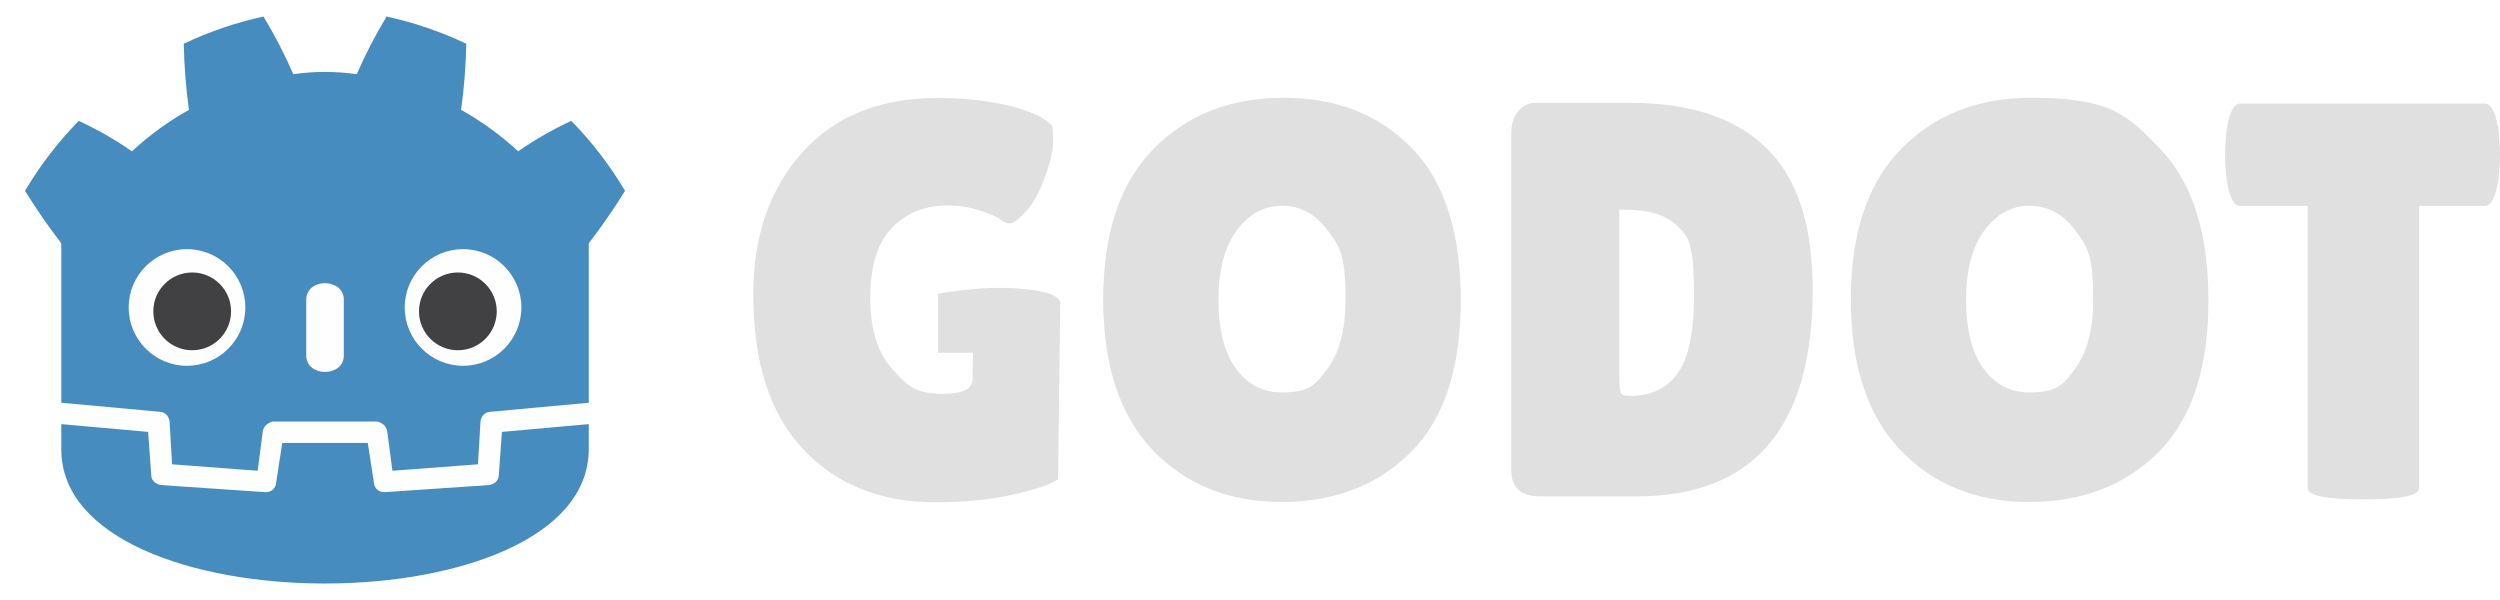
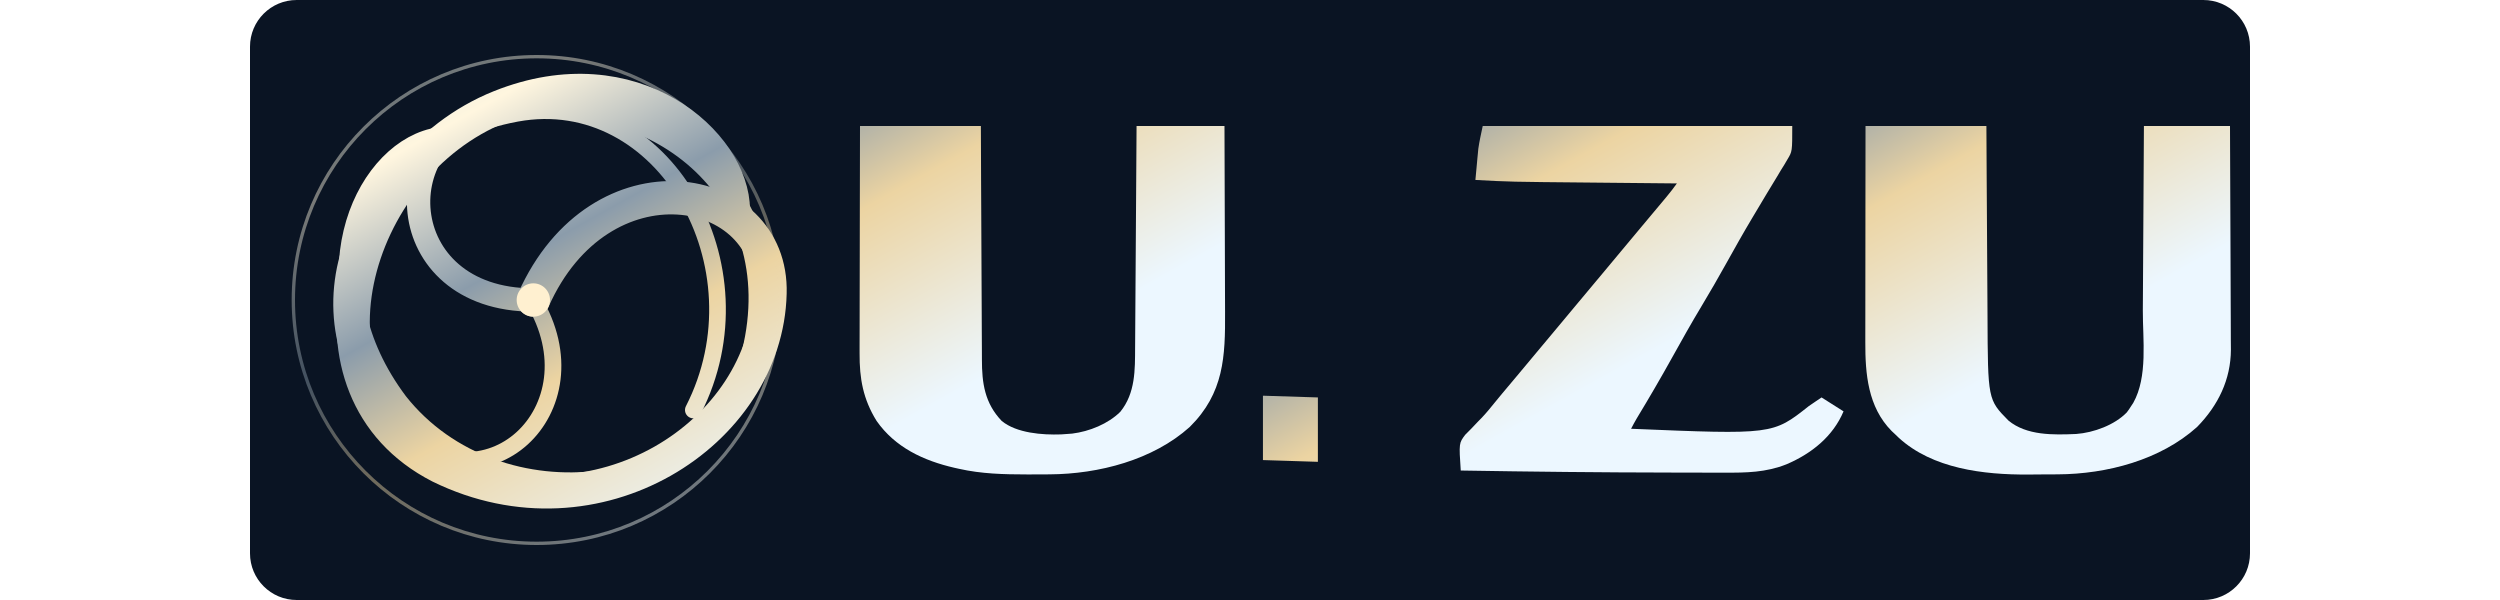
- <svg xmlns="http://www.w3.org/2000/svg" width="100" height="24" stroke-linejoin="round">
-   <path fill="#e0e0e0" d="M40.122 11.514c-1.211-.019-2.597.234-2.597.234v2.364h1.393l-.015 1.052q0 .587-1.159.587c-1.159 0-1.454-.328-2.045-.979q-.89-.98-.889-2.867 0-1.89.865-2.79.866-.899 2.261-.899c.411.003.821.067 1.214.191q.63.192.844.358.212.172.405.17.19 0 .616-.45.43-.45.767-1.359c.224-.61.337-1.076.337-1.407a6 6 0 0 0-.023-.674q-.47-.517-1.744-.821-1.268-.305-2.844-.304-3.463 0-5.419 2.181-1.957 2.182-1.957 5.668 0 4.094 2.001 6.207 2.002 2.114 5.263 2.113 1.754 0 3.114-.303 1.361-.303 1.811-.619l.09-7.038c0-.408-1.079-.594-2.289-.615M51.279 8.23q-1.078 0-1.81.989-.73.99-.731 2.776 0 1.79.698 2.745.697.957 1.832.957c1.135 0 1.372-.323 1.844-.969q.709-.966.709-2.766c0-1.8-.244-2.122-.731-2.767q-.73-.965-1.811-.965m-.011 11.85q-3.16 0-5.15-2.067-1.989-2.07-1.989-6.039 0-3.97 2.011-6.017 2.014-2.046 5.196-2.046 3.183-.001 5.138 2.014 1.958 2.013 1.957 6.094t-2.001 6.073q-2.002 1.988-5.162 1.988M64.77 8.386v6.727q0 .47.068.595c.068.125.18.124.404.124q1.238 0 1.879-.923.641-.921.64-3.069c-.001-2.148-.222-2.366-.663-2.799q-.664-.654-2.103-.655zm-4.317 10.436V5.33q0-.563.282-.891a.92.92 0 0 1 .73-.326h3.756q3.575 0 5.429 1.801 1.857 1.798 1.857 5.666 0 8.276-7.063 8.276h-3.845q-1.146 0-1.147-1.034M81.186 8.23q-1.08 0-1.812.989-.73.99-.73 2.776 0 1.79.697 2.745.697.957 1.833.957c1.136 0 1.372-.323 1.844-.969q.709-.966.709-2.766c0-1.8-.244-2.122-.731-2.767q-.73-.965-1.81-.965m-.012 11.85q-3.16 0-5.15-2.067-1.99-2.07-1.99-6.039 0-3.97 2.012-6.017 2.014-2.046 5.196-2.046c3.182 0 3.834.67 5.138 2.014q1.957 2.013 1.957 6.094t-2.002 6.073q-2.001 1.988-5.161 1.988m15.587-.552q0 .448-2.226.449-2.227-.001-2.228-.449V8.238h-2.698q-.382 0-.539-1.036a7 7 0 0 1-.066-1.011q0-.517.065-1.012c.105-.688.285-1.036.54-1.036h9.783q.382.001.541 1.036a7.7 7.7 0 0 1 0 2.023q-.16 1.036-.541 1.036h-2.631z" />
-   <g fill="#fefefe" transform="translate(-.27 -1.335)scale(.02592)">
-     <path d="M105 673v33q407 354 814 0v-33z" />
-     <path fill="#478cbf" d="m105 673 152 14q12 1 15 14l4 67 132 10 8-61q2-11 15-15h162q13 4 15 15l8 61 132-10 4-67q3-13 15-14l152-14V427q30-39 56-81-35-59-83-108-43 20-82 47-40-37-88-64 7-51 8-102-59-28-123-42-26 43-46 89-49-7-98 0-20-46-46-89-64 14-123 42 1 51 8 102-48 27-88 64-39-27-82-47-48 49-83 108 26 42 56 81zm0 33v39c0 276 813 276 814 0v-39l-134 12-5 69q-2 10-14 13l-162 11q-12 0-16-11l-10-65H446l-10 65q-4 11-16 11l-162-11q-12-3-14-13l-5-69z" />
-     <path d="M483 600c0 34 58 34 58 0v-86c0-34-58-34-58 0z" />
-     <circle cx="725" cy="526" r="90" />
-     <circle cx="299" cy="526" r="90" />
+ <svg xmlns="http://www.w3.org/2000/svg" width="100" height="24" viewBox="0 0 600 180" fill="none">
+   <rect width="600" height="180" rx="14" fill="#0a1423" />
+   <defs>
+     <linearGradient id="metal" x1="0" y1="0" x2="100" y2="180" gradientUnits="userSpaceOnUse">
+       <stop stop-color="#b4d9ed" />
+       <stop offset=".3" stop-color="#fff6df" />
+       <stop offset=".52" stop-color="#8b9cab" />
+       <stop offset=".7" stop-color="#ecd4a2" />
+       <stop offset="1" stop-color="#ecf7ff" />
+     </linearGradient>
+     <linearGradient id="wordmark-metal" x1="0" y1="0" x2="100" y2="180" gradientUnits="userSpaceOnUse" gradientTransform="matrix(1.819951 0 0 1.915709 -333.0511 -72.41379)">
+       <stop stop-color="#b4d9ed" />
+       <stop offset=".3" stop-color="#fff6df" />
+       <stop offset=".52" stop-color="#8b9cab" />
+       <stop offset=".7" stop-color="#ecd4a2" />
+       <stop offset="1" stop-color="#ecf7ff" />
+     </linearGradient>
+   </defs>
+   <g stroke="url(#metal)" stroke-linecap="round">
+     <path d="M85 90C105 45 157 54 156 88C155 130 104 163 57 140C12 117 30 50 75 32C115 16 145 43 145 63" stroke-width="10" />
+     <path d="M85 90C42 90 40 39 75 33C121 24 163 57 151 106C141 151 74 159 44 121C17 85 34 47 55 42" stroke-width="7" />
+     <path d="M85 90C105 123 70 155 43 128C11 95 31 43 80 34C124 26 155 80 133 123" stroke-width="5" />
+     <circle cx="86" cy="90" r="73" stroke-width="1" opacity=".45" />
  </g>
-   <g fill="#414042" transform="translate(-.27 -1.335)scale(.02592)">
-     <circle cx="307" cy="532" r="60" />
-     <circle cx="717" cy="532" r="60" />
+   <circle cx="85" cy="90" r="5" fill="#fff0d0" />
+   <g transform="translate(183 37.8) scale(0.5494652 0.522)">
+     <path d="M0 0 C21.78 0 43.56 0 66 0 C66.037 10.472 66.075 20.945 66.113 31.734 C66.144 38.379 66.175 45.023 66.209 51.668 C66.263 62.208 66.315 72.749 66.346 83.29 C66.369 90.967 66.403 98.645 66.449 106.323 C66.473 110.385 66.491 114.446 66.498 118.507 C66.504 122.339 66.524 126.17 66.554 130.002 C66.563 131.4 66.567 132.797 66.565 134.195 C66.553 147.693 68.068 159.261 77.383 169.523 C85.492 176.528 99.582 177.626 109.77 177.246 C110.836 177.165 111.902 177.084 113 177 C113.932 176.929 114.864 176.858 115.824 176.785 C125.247 175.561 135.48 171.181 142.125 164.25 C150.432 153.426 150.147 140.129 150.205 127.148 C150.215 125.758 150.225 124.368 150.235 122.977 C150.262 119.224 150.283 115.47 150.303 111.717 C150.325 107.786 150.353 103.856 150.379 99.926 C150.429 92.492 150.474 85.058 150.517 77.625 C150.567 69.158 150.622 60.691 150.677 52.225 C150.791 34.816 150.897 17.408 151 0 C166.84 0 182.68 0 199 0 C199.068 17.082 199.123 34.164 199.155 51.246 C199.171 59.179 199.192 67.112 199.226 75.045 C199.256 81.966 199.276 88.886 199.282 95.807 C199.286 99.466 199.295 103.124 199.317 106.783 C199.465 132.357 198.767 153.52 180 173 C160.016 191.867 130.504 200.039 103.512 200.203 C103.123 200.207 103.123 200.207 101.157 200.224 C98.667 200.242 96.178 200.248 93.688 200.25 C92.837 200.251 91.986 200.251 91.11 200.252 C78.533 200.236 66.291 199.931 54 197 C53.631 196.914 53.631 196.914 51.761 196.48 C34.546 192.334 19.143 184.653 9.062 169.5 C1.656 156.919 -0.307 145.101 -0.227 130.668 C-0.226 129.238 -0.227 127.808 -0.228 126.378 C-0.229 122.521 -0.217 118.665 -0.203 114.808 C-0.19 110.768 -0.189 106.728 -0.187 102.688 C-0.181 95.049 -0.164 87.41 -0.144 79.771 C-0.117 69.441 -0.107 59.111 -0.095 48.78 C-0.076 32.52 -0.036 16.26 0 0 Z " fill="url(#wordmark-metal)" transform="translate(0,0)" />
+     <path d="M0 0 C21.78 0 43.56 0 66 0 C66.049 9.609 66.098 19.217 66.148 29.117 C66.184 35.233 66.22 41.349 66.258 47.465 C66.318 57.155 66.376 66.846 66.422 76.537 C66.455 83.597 66.495 90.658 66.543 97.718 C66.568 101.449 66.59 105.179 66.603 108.91 C66.788 157.253 66.788 157.253 78.023 169.277 C87.986 177.961 102.573 177.572 115 177 C124.556 176.283 136.029 171.807 142.625 164.625 C143.898 162.844 143.898 162.844 145 161 C145.384 160.392 145.768 159.783 146.164 159.156 C154.223 144.081 151.343 122.616 151.405 106.016 C151.421 102.278 151.447 98.539 151.473 94.801 C151.519 87.751 151.556 80.7 151.589 73.649 C151.628 65.61 151.677 57.571 151.727 49.532 C151.83 33.022 151.918 16.511 152 0 C167.51 0 183.02 0 199 0 C199.091 17.899 199.164 35.797 199.207 53.696 C199.228 62.008 199.256 70.32 199.302 78.632 C199.342 85.882 199.367 93.131 199.376 100.381 C199.382 104.215 199.394 108.049 199.423 111.883 C199.45 115.502 199.458 119.121 199.452 122.74 C199.454 124.68 199.475 126.621 199.498 128.561 C199.418 145.667 192.598 160.549 181 173 C161.012 191.908 131.906 200.059 104.918 200.203 C104.491 200.206 104.491 200.206 102.331 200.22 C100.528 200.23 98.726 200.236 96.923 200.24 C94.233 200.25 91.544 200.281 88.854 200.312 C64.324 200.463 36.606 196.931 18.18 179.211 C17.46 178.481 16.741 177.752 16 177 C15.425 176.435 14.85 175.871 14.258 175.289 C1.286 161.511 -0.165 142.333 -0.114 124.424 C-0.113 123.063 -0.113 121.702 -0.114 120.342 C-0.114 116.669 -0.108 112.996 -0.101 109.323 C-0.095 105.476 -0.095 101.63 -0.093 97.784 C-0.09 90.509 -0.082 83.235 -0.072 75.961 C-0.059 66.125 -0.053 56.289 -0.048 46.452 C-0.038 30.968 -0.018 15.484 0 0 Z " fill="url(#wordmark-metal)" transform="translate(549,0)" />
+     <path d="M0 0 C55.77 0 111.54 0 169 0 C169 14.624 169 14.624 166.395 19.148 C166.112 19.655 166.112 19.655 164.684 22.216 C164.375 22.737 164.375 22.737 162.812 25.375 C162.177 26.5 161.541 27.625 160.886 28.784 C158.948 32.204 156.976 35.602 155 39 C153.386 41.83 151.781 44.666 150.178 47.502 C149.135 49.348 148.088 51.191 147.038 53.033 C142.179 61.583 137.57 70.257 132.969 78.948 C128.618 87.161 124.182 95.309 119.562 103.375 C113.961 113.16 108.67 123.092 103.412 133.064 C97.21 144.818 90.789 156.427 84.151 167.942 C83.037 169.934 82.003 171.95 81 174 C158.349 177.39 158.349 177.39 178 161 C179.325 160.03 180.658 159.071 182 158.125 C182.99 157.424 183.98 156.722 185 156 C188.96 158.64 192.92 161.28 197 164 C191.279 178.303 179.688 188.224 165.812 194.438 C154.526 199.137 143.956 199.283 131.965 199.23 C130.155 199.23 128.344 199.23 126.534 199.23 C121.675 199.229 116.816 199.215 111.956 199.197 C108.938 199.188 105.919 199.182 102.9 199.177 C64.595 199.121 26.298 198.683 -12 198 C-13.001 182.256 -13.001 182.256 -9.543 177.43 C-8.463 176.21 -7.342 175.025 -6.188 173.875 C-4.983 172.542 -3.78 171.207 -2.578 169.871 C-2.276 169.547 -2.276 169.547 -0.744 167.91 C1.867 165.051 4.209 162.008 6.562 158.938 C7.458 157.789 8.355 156.642 9.254 155.496 C9.701 154.925 10.149 154.354 10.61 153.765 C13.054 150.661 15.528 147.581 18 144.5 C21.86 139.687 25.696 134.857 29.5 130 C33.804 124.506 38.153 119.05 42.52 113.605 C45.871 109.423 49.195 105.219 52.5 101 C56.804 95.506 61.153 90.05 65.52 84.605 C68.871 80.423 72.195 76.219 75.5 72 C79.304 67.143 83.14 62.313 87 57.5 C91.062 52.433 95.107 47.352 99.125 42.25 C99.586 41.665 100.048 41.081 100.523 40.479 C102.445 38.033 104.273 35.59 106 33 C104.961 32.99 103.922 32.979 102.852 32.969 C92.955 32.87 83.058 32.767 73.162 32.661 C68.076 32.606 62.991 32.553 57.906 32.503 C14.656 32.076 14.656 32.076 -4 31 C-3.784 28.557 -3.567 26.114 -3.35 23.671 C-3.185 21.807 -3.024 19.943 -2.864 18.079 C-2.788 17.251 -2.711 16.423 -2.633 15.57 C-2.559 14.743 -2.486 13.915 -2.411 13.063 C-1.822 8.674 -0.868 4.342 0 0 Z " fill="url(#wordmark-metal)" transform="translate(340,0)" />
+     <path d="M0 0 C9.9 0.33 19.8 0.66 30 1 C30 13.21 30 25.42 30 38 C25.05 37.835 25.05 37.835 0 37 C0 24.79 0 12.58 0 0 Z " fill="url(#wordmark-metal)" transform="translate(220,155)" />
  </g>
</svg>
